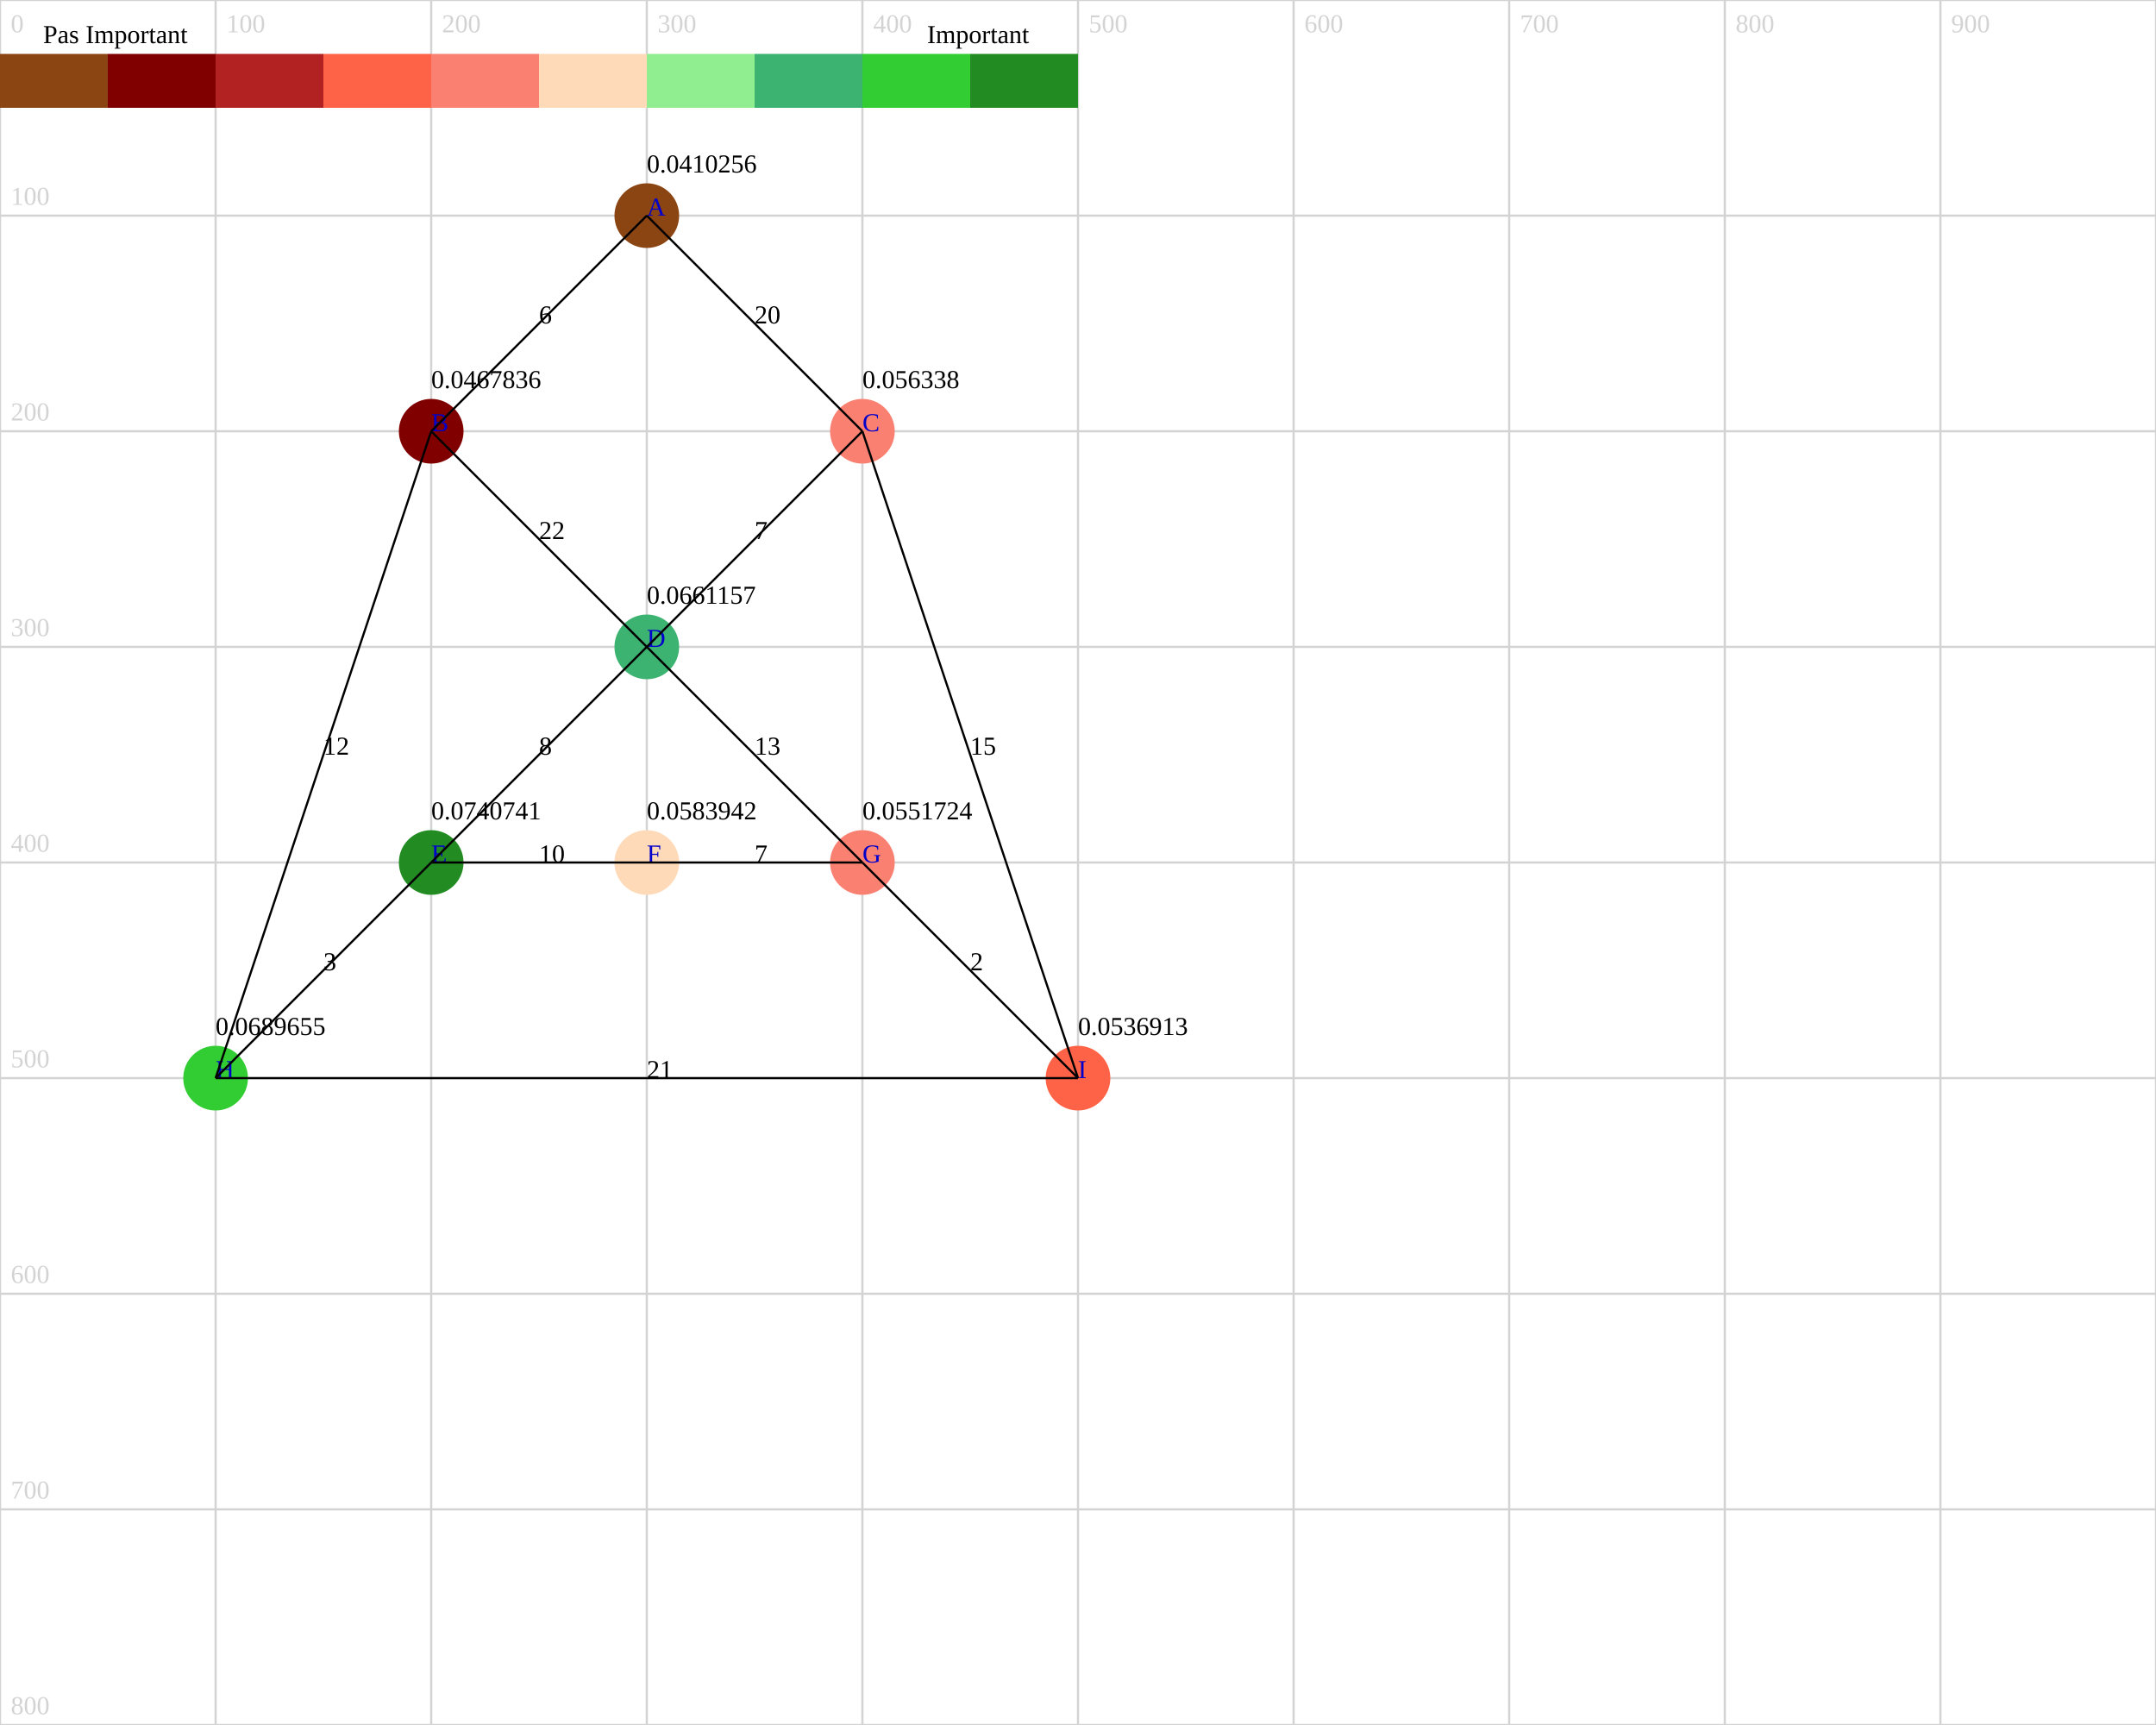
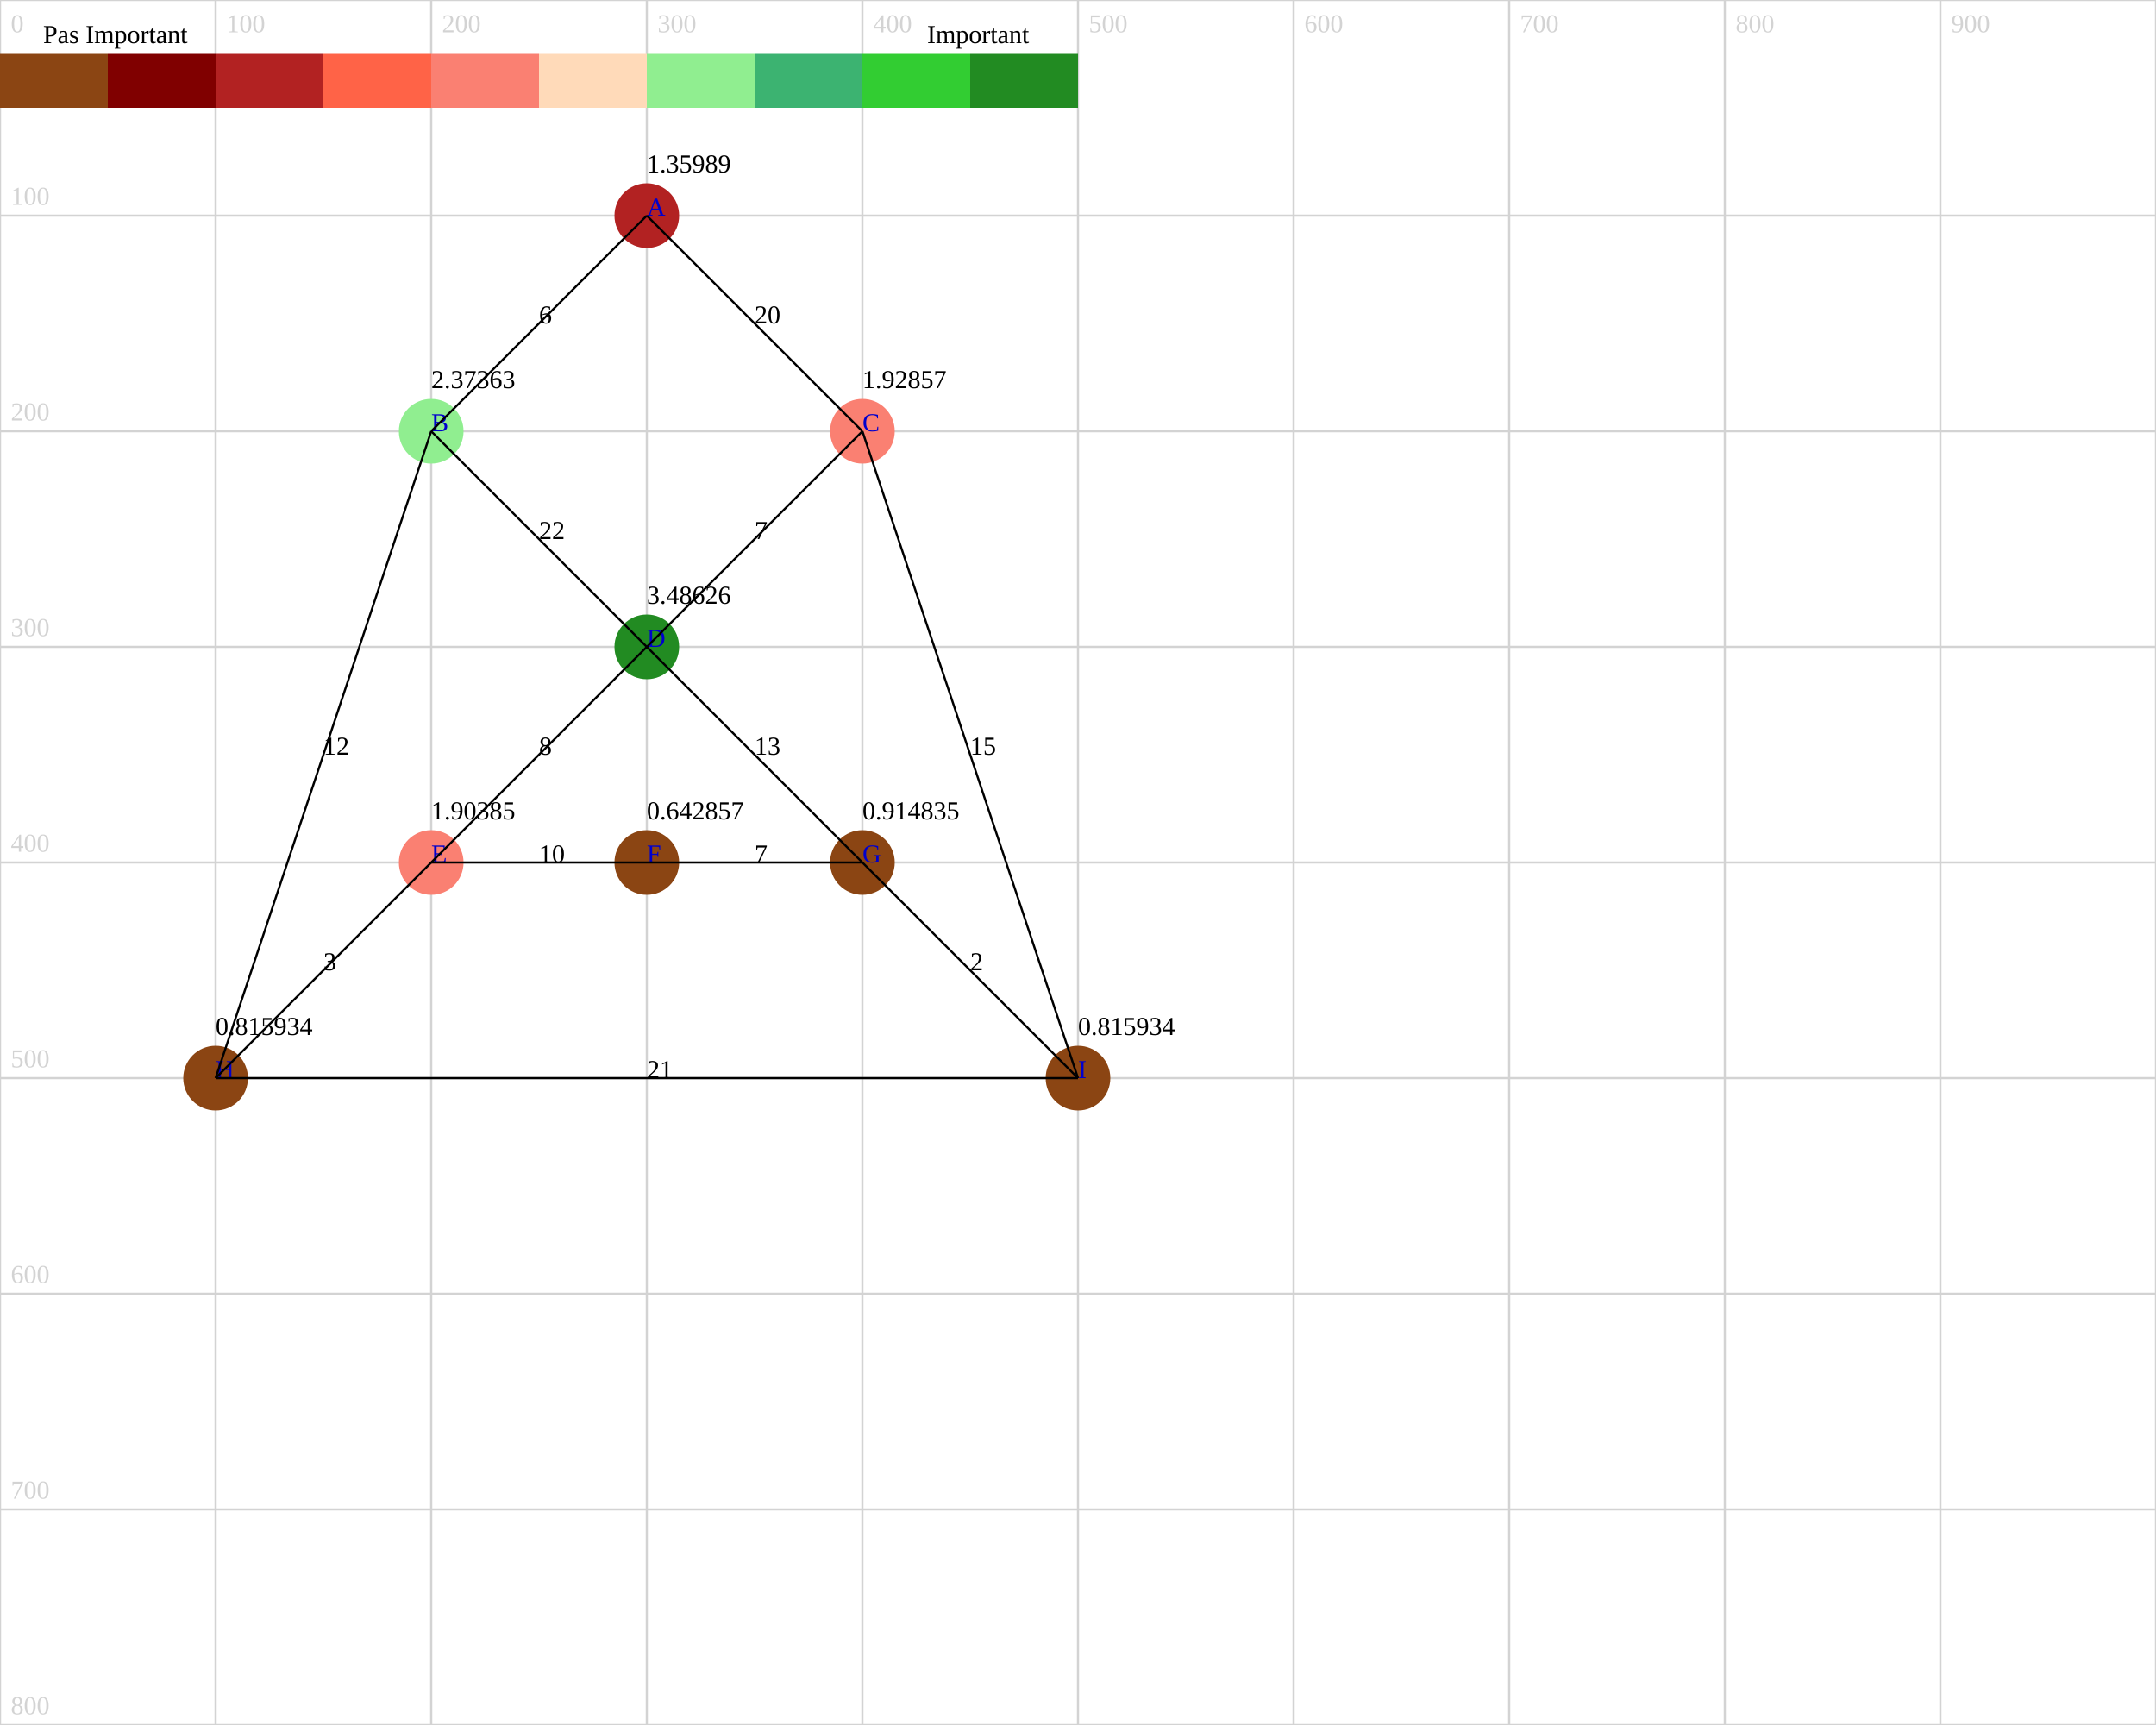
<svg xmlns="http://www.w3.org/2000/svg" version="1.1" width="1000" height="800">
  <line x1="0" y1="0" x2="1000" y2="0" stroke="lightgrey" />
  <text x="5" y="-5" fill="lightgrey">0</text>
  <line x1="0" y1="100" x2="1000" y2="100" stroke="lightgrey" />
  <text x="5" y="95" fill="lightgrey">100</text>
  <line x1="0" y1="200" x2="1000" y2="200" stroke="lightgrey" />
  <text x="5" y="195" fill="lightgrey">200</text>
  <line x1="0" y1="300" x2="1000" y2="300" stroke="lightgrey" />
  <text x="5" y="295" fill="lightgrey">300</text>
  <line x1="0" y1="400" x2="1000" y2="400" stroke="lightgrey" />
  <text x="5" y="395" fill="lightgrey">400</text>
  <line x1="0" y1="500" x2="1000" y2="500" stroke="lightgrey" />
  <text x="5" y="495" fill="lightgrey">500</text>
  <line x1="0" y1="600" x2="1000" y2="600" stroke="lightgrey" />
  <text x="5" y="595" fill="lightgrey">600</text>
  <line x1="0" y1="700" x2="1000" y2="700" stroke="lightgrey" />
  <text x="5" y="695" fill="lightgrey">700</text>
  <line x1="0" y1="800" x2="1000" y2="800" stroke="lightgrey" />
  <text x="5" y="795" fill="lightgrey">800</text>
  <line x1="0" y1="0" x2="0" y2="800" stroke="lightgrey" />
  <text x="5" y="15" fill="lightgrey">0</text>
  <line x1="100" y1="0" x2="100" y2="800" stroke="lightgrey" />
  <text x="105" y="15" fill="lightgrey">100</text>
  <line x1="200" y1="0" x2="200" y2="800" stroke="lightgrey" />
  <text x="205" y="15" fill="lightgrey">200</text>
  <line x1="300" y1="0" x2="300" y2="800" stroke="lightgrey" />
  <text x="305" y="15" fill="lightgrey">300</text>
  <line x1="400" y1="0" x2="400" y2="800" stroke="lightgrey" />
  <text x="405" y="15" fill="lightgrey">400</text>
  <line x1="500" y1="0" x2="500" y2="800" stroke="lightgrey" />
  <text x="505" y="15" fill="lightgrey">500</text>
  <line x1="600" y1="0" x2="600" y2="800" stroke="lightgrey" />
  <text x="605" y="15" fill="lightgrey">600</text>
  <line x1="700" y1="0" x2="700" y2="800" stroke="lightgrey" />
  <text x="705" y="15" fill="lightgrey">700</text>
  <line x1="800" y1="0" x2="800" y2="800" stroke="lightgrey" />
  <text x="805" y="15" fill="lightgrey">800</text>
  <line x1="900" y1="0" x2="900" y2="800" stroke="lightgrey" />
  <text x="905" y="15" fill="lightgrey">900</text>
  <line x1="1000" y1="0" x2="1000" y2="800" stroke="lightgrey" />
  <text x="1005" y="15" fill="lightgrey">1000</text>
  <polygon points=" 0,25 0,50 50,50 50,25" style="fill:saddlebrown;stroke:black;stroke-width:0" />
  <polygon points=" 50,25 50,50 100,50 100,25" style="fill:maroon;stroke:black;stroke-width:0" />
  <polygon points=" 100,25 100,50 150,50 150,25" style="fill:firebrick;stroke:black;stroke-width:0" />
  <polygon points=" 150,25 150,50 200,50 200,25" style="fill:tomato;stroke:black;stroke-width:0" />
  <polygon points=" 200,25 200,50 250,50 250,25" style="fill:salmon;stroke:black;stroke-width:0" />
  <polygon points=" 250,25 250,50 300,50 300,25" style="fill:peachpuff;stroke:black;stroke-width:0" />
  <polygon points=" 300,25 300,50 350,50 350,25" style="fill:lightgreen;stroke:black;stroke-width:0" />
  <polygon points=" 350,25 350,50 400,50 400,25" style="fill:mediumseagreen;stroke:black;stroke-width:0" />
  <polygon points=" 400,25 400,50 450,50 450,25" style="fill:limegreen;stroke:black;stroke-width:0" />
  <polygon points=" 450,25 450,50 500,50 500,25" style="fill:forestgreen;stroke:black;stroke-width:0" />
  <text x="20" y="20" fill="black">Pas Important</text>
  <text x="430" y="20" fill="black">Important</text>
-   <circle cx="300" cy="100" r="15" fill="saddlebrown" />
+   <circle cx="300" cy="100" r="15" fill="firebrick" />
  <text x="300" y="100" fill="mediumblue">A</text>
-   <text x="300" y="80" fill="black">0.0410256</text>
-   <circle cx="200" cy="200" r="15" fill="maroon" />
+   <text x="300" y="80" fill="black">1.35989</text>
+   <circle cx="200" cy="200" r="15" fill="lightgreen" />
  <text x="200" y="200" fill="mediumblue">B</text>
-   <text x="200" y="180" fill="black">0.0467836</text>
+   <text x="200" y="180" fill="black">2.37363</text>
  <circle cx="400" cy="200" r="15" fill="salmon" />
  <text x="400" y="200" fill="mediumblue">C</text>
-   <text x="400" y="180" fill="black">0.056338</text>
-   <circle cx="300" cy="300" r="15" fill="mediumseagreen" />
+   <text x="400" y="180" fill="black">1.92857</text>
+   <circle cx="300" cy="300" r="15" fill="forestgreen" />
  <text x="300" y="300" fill="mediumblue">D</text>
-   <text x="300" y="280" fill="black">0.0661157</text>
-   <circle cx="200" cy="400" r="15" fill="forestgreen" />
+   <text x="300" y="280" fill="black">3.48626</text>
+   <circle cx="200" cy="400" r="15" fill="salmon" />
  <text x="200" y="400" fill="mediumblue">E</text>
-   <text x="200" y="380" fill="black">0.0740741</text>
-   <circle cx="300" cy="400" r="15" fill="peachpuff" />
+   <text x="200" y="380" fill="black">1.90385</text>
+   <circle cx="300" cy="400" r="15" fill="saddlebrown" />
  <text x="300" y="400" fill="mediumblue">F</text>
-   <text x="300" y="380" fill="black">0.0583942</text>
-   <circle cx="400" cy="400" r="15" fill="salmon" />
+   <text x="300" y="380" fill="black">0.642857</text>
+   <circle cx="400" cy="400" r="15" fill="saddlebrown" />
  <text x="400" y="400" fill="mediumblue">G</text>
-   <text x="400" y="380" fill="black">0.0551724</text>
-   <circle cx="100" cy="500" r="15" fill="limegreen" />
+   <text x="400" y="380" fill="black">0.914835</text>
+   <circle cx="100" cy="500" r="15" fill="saddlebrown" />
  <text x="100" y="500" fill="mediumblue">H</text>
-   <text x="100" y="480" fill="black">0.0689655</text>
-   <circle cx="500" cy="500" r="15" fill="tomato" />
+   <text x="100" y="480" fill="black">0.815934</text>
+   <circle cx="500" cy="500" r="15" fill="saddlebrown" />
  <text x="500" y="500" fill="mediumblue">I</text>
-   <text x="500" y="480" fill="black">0.0536913</text>
+   <text x="500" y="480" fill="black">0.815934</text>
  <line x1="300" y1="100" x2="200" y2="200" stroke="black" />
  <text x="250" y="150" fill="black">6</text>
  <line x1="300" y1="100" x2="400" y2="200" stroke="black" />
  <text x="350" y="150" fill="black">20</text>
  <line x1="200" y1="200" x2="300" y2="300" stroke="black" />
  <text x="250" y="250" fill="black">22</text>
  <line x1="400" y1="200" x2="300" y2="300" stroke="black" />
  <text x="350" y="250" fill="black">7</text>
  <line x1="300" y1="300" x2="200" y2="400" stroke="black" />
  <text x="250" y="350" fill="black">8</text>
  <line x1="300" y1="300" x2="400" y2="400" stroke="black" />
  <text x="350" y="350" fill="black">13</text>
  <line x1="200" y1="200" x2="100" y2="500" stroke="black" />
  <text x="150" y="350" fill="black">12</text>
  <line x1="400" y1="200" x2="500" y2="500" stroke="black" />
  <text x="450" y="350" fill="black">15</text>
  <line x1="200" y1="400" x2="300" y2="400" stroke="black" />
  <text x="250" y="400" fill="black">10</text>
  <line x1="300" y1="400" x2="400" y2="400" stroke="black" />
  <text x="350" y="400" fill="black">7</text>
  <line x1="400" y1="400" x2="500" y2="500" stroke="black" />
  <text x="450" y="450" fill="black">2</text>
  <line x1="200" y1="400" x2="100" y2="500" stroke="black" />
  <text x="150" y="450" fill="black">3</text>
  <line x1="100" y1="500" x2="500" y2="500" stroke="black" />
  <text x="300" y="500" fill="black">21</text>
  <defs>
    <radialGradient id="redball" cx="30%" cy="30%" r="100%" fx="30%" fy="30%">
      <stop offset="0%" style="stop-color:rgb(255,250,250)" />
      <stop offset="3%" style="stop-color:rgb(255,250,250)" />
      <stop offset="7%" style="stop-color:rgb(255,160,160)" />
      <stop offset="70%" style="stop-color:rgb(255,0,0)" />
      <stop offset="100%" style="stop-color:rgb(255,0,0)" />
    </radialGradient>
    <radialGradient id="greenball" cx="30%" cy="30%" r="100%" fx="30%" fy="30%">
      <stop offset="0%" style="stop-color:rgb(250,255,250)" />
      <stop offset="3%" style="stop-color:rgb(250,255,250)" />
      <stop offset="7%" style="stop-color:rgb(160,255,160)" />
      <stop offset="70%" style="stop-color:rgb(0,255,0)" />
      <stop offset="100%" style="stop-color:rgb(0,255,0)" />
    </radialGradient>
    <radialGradient id="blueball" cx="30%" cy="30%" r="100%" fx="30%" fy="30%">
      <stop offset="0%" style="stop-color:rgb(250,250,255)" />
      <stop offset="3%" style="stop-color:rgb(250,250,255)" />
      <stop offset="7%" style="stop-color:rgb(160,160,255)" />
      <stop offset="70%" style="stop-color:rgb(0,0,255)" />
      <stop offset="100%" style="stop-color:rgb(0,255,0)" />
    </radialGradient>
    <radialGradient id="yellowball" cx="30%" cy="30%" r="100%" fx="30%" fy="30%">
      <stop offset="0%" style="stop-color:rgb(255,255,250)" />
      <stop offset="3%" style="stop-color:rgb(255,255,250)" />
      <stop offset="7%" style="stop-color:rgb(255,255,160)" />
      <stop offset="70%" style="stop-color:rgb(255,255,0)" />
      <stop offset="100%" style="stop-color:rgb(255,255,0)" />
    </radialGradient>
    <radialGradient id="greyball" cx="30%" cy="30%" r="100%" fx="30%" fy="30%">
      <stop offset="0%" style="stop-color:rgb(250,250,250)" />
      <stop offset="3%" style="stop-color:rgb(250,250,250)" />
      <stop offset="7%" style="stop-color:rgb(160,160,160)" />
      <stop offset="70%" style="stop-color:rgb(100,100,100)" />
      <stop offset="100%" style="stop-color:rgb(100,100,100)" />
    </radialGradient>
  </defs>
</svg>
